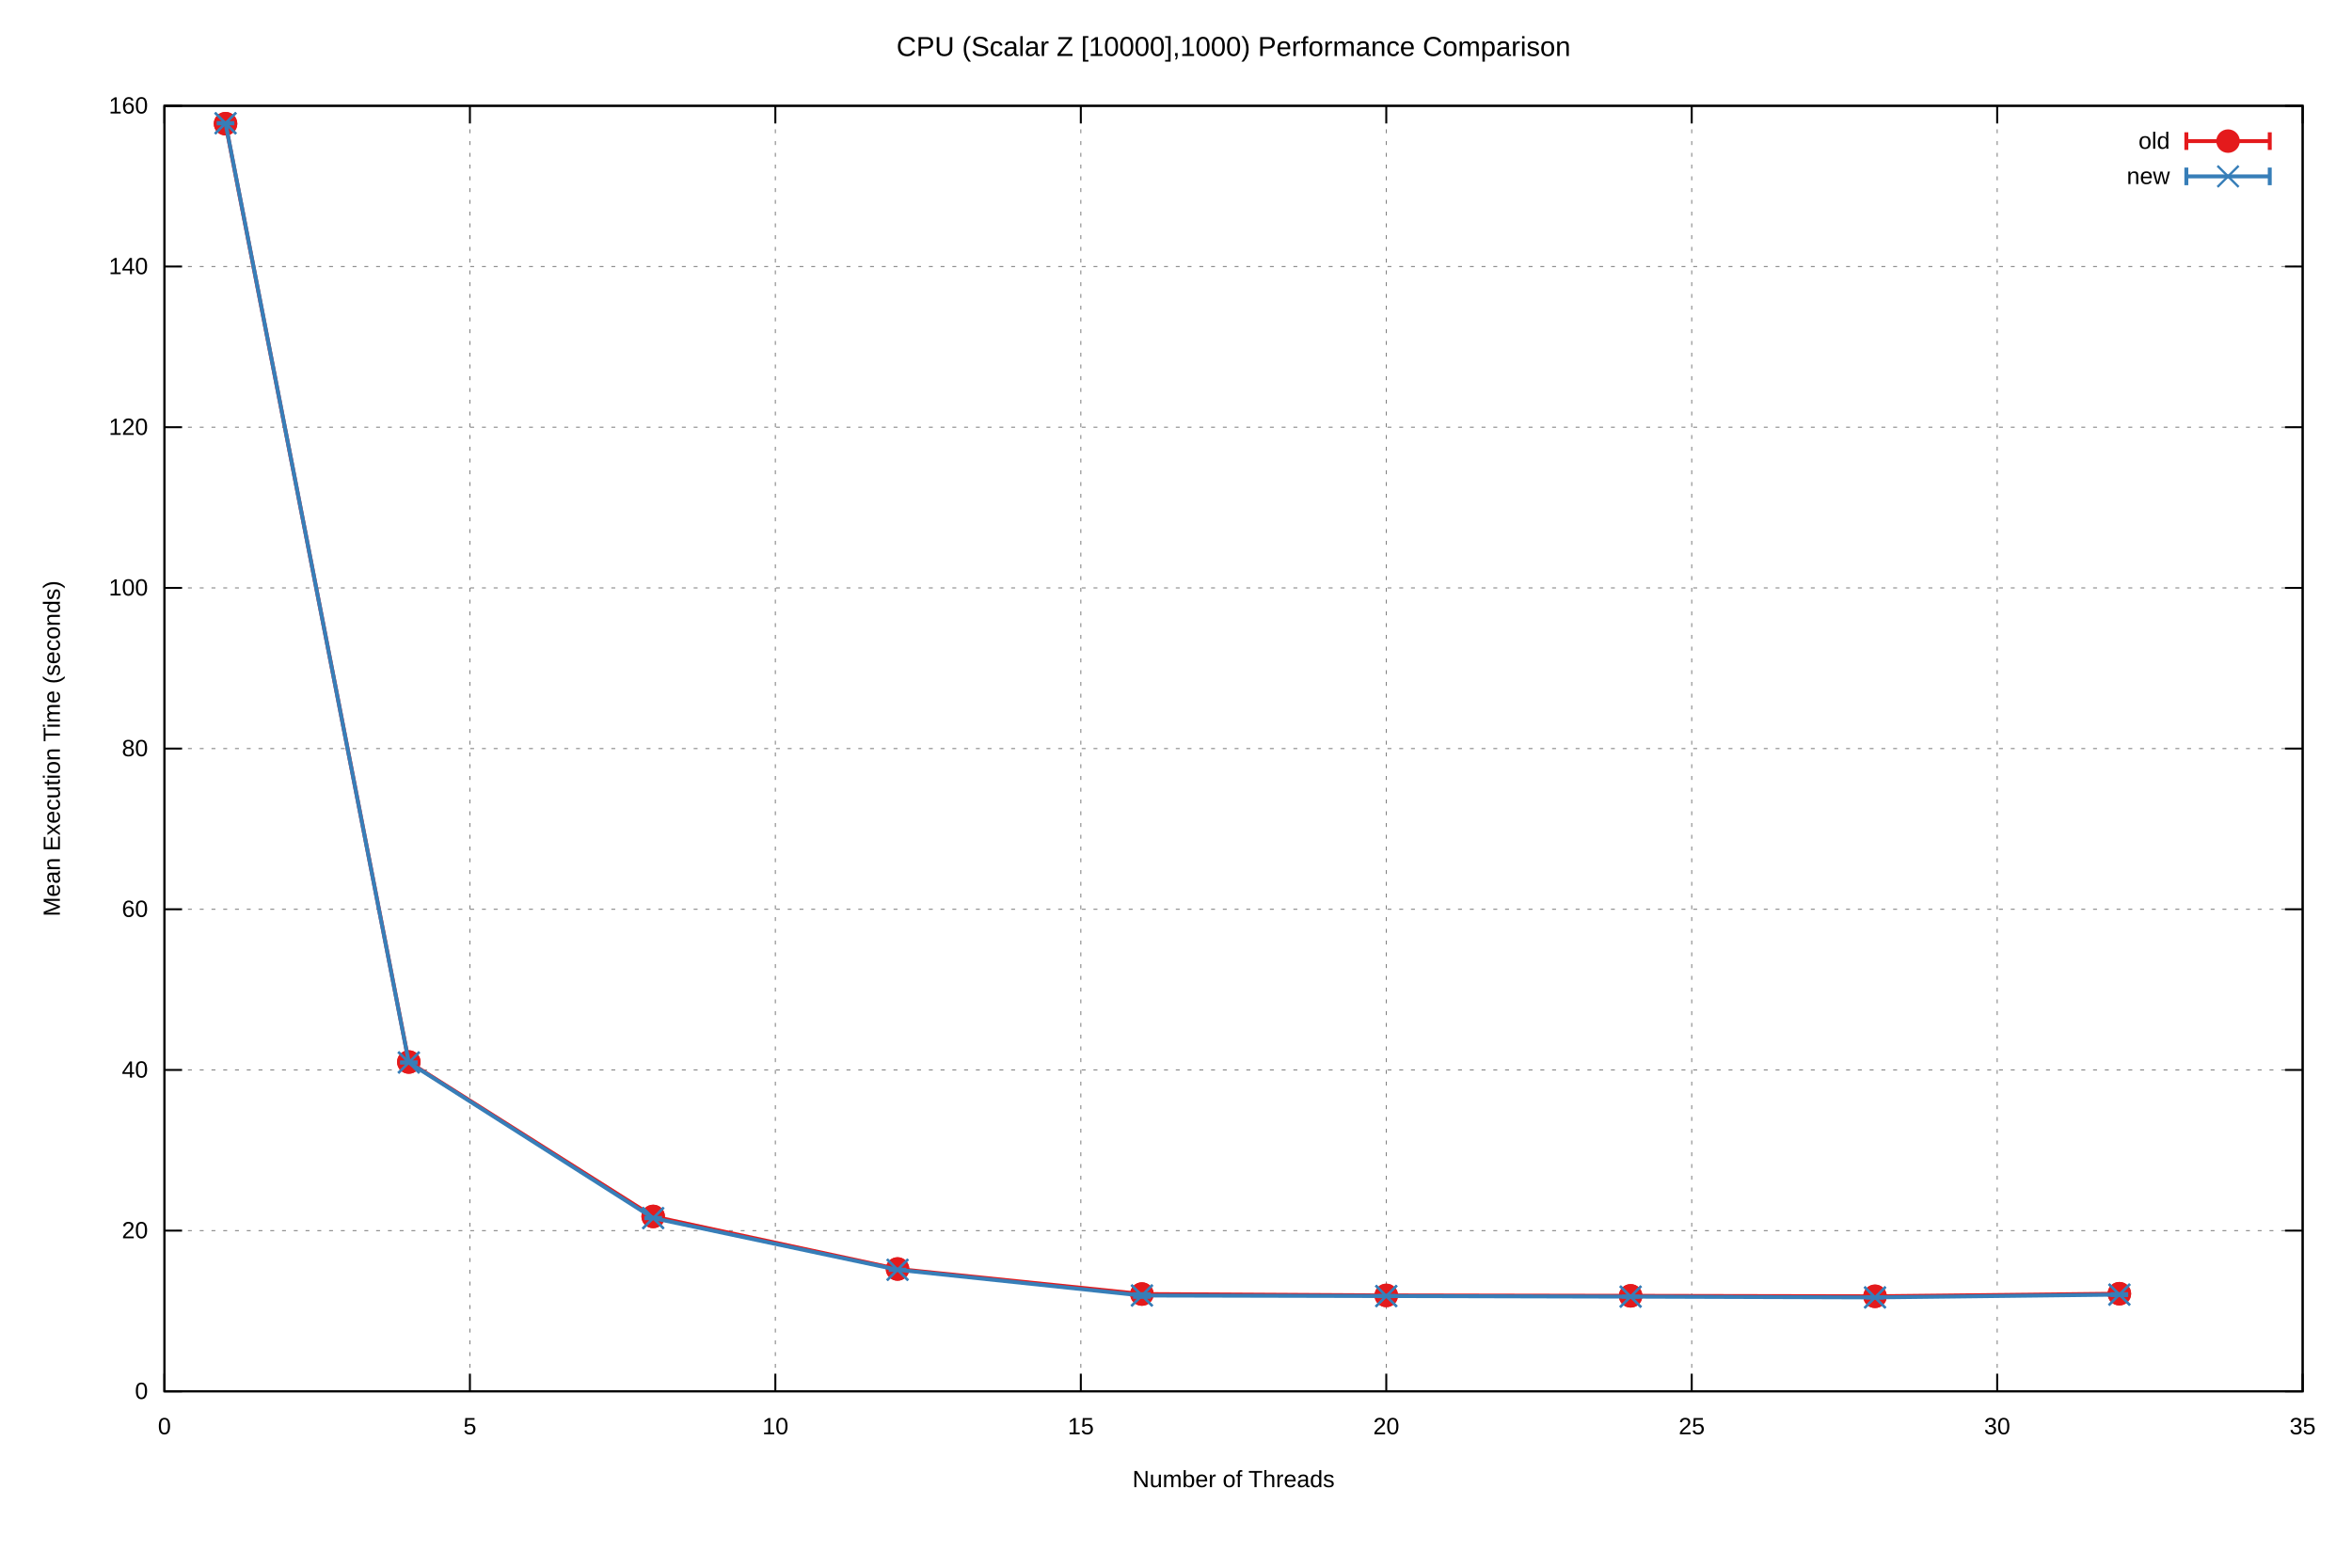
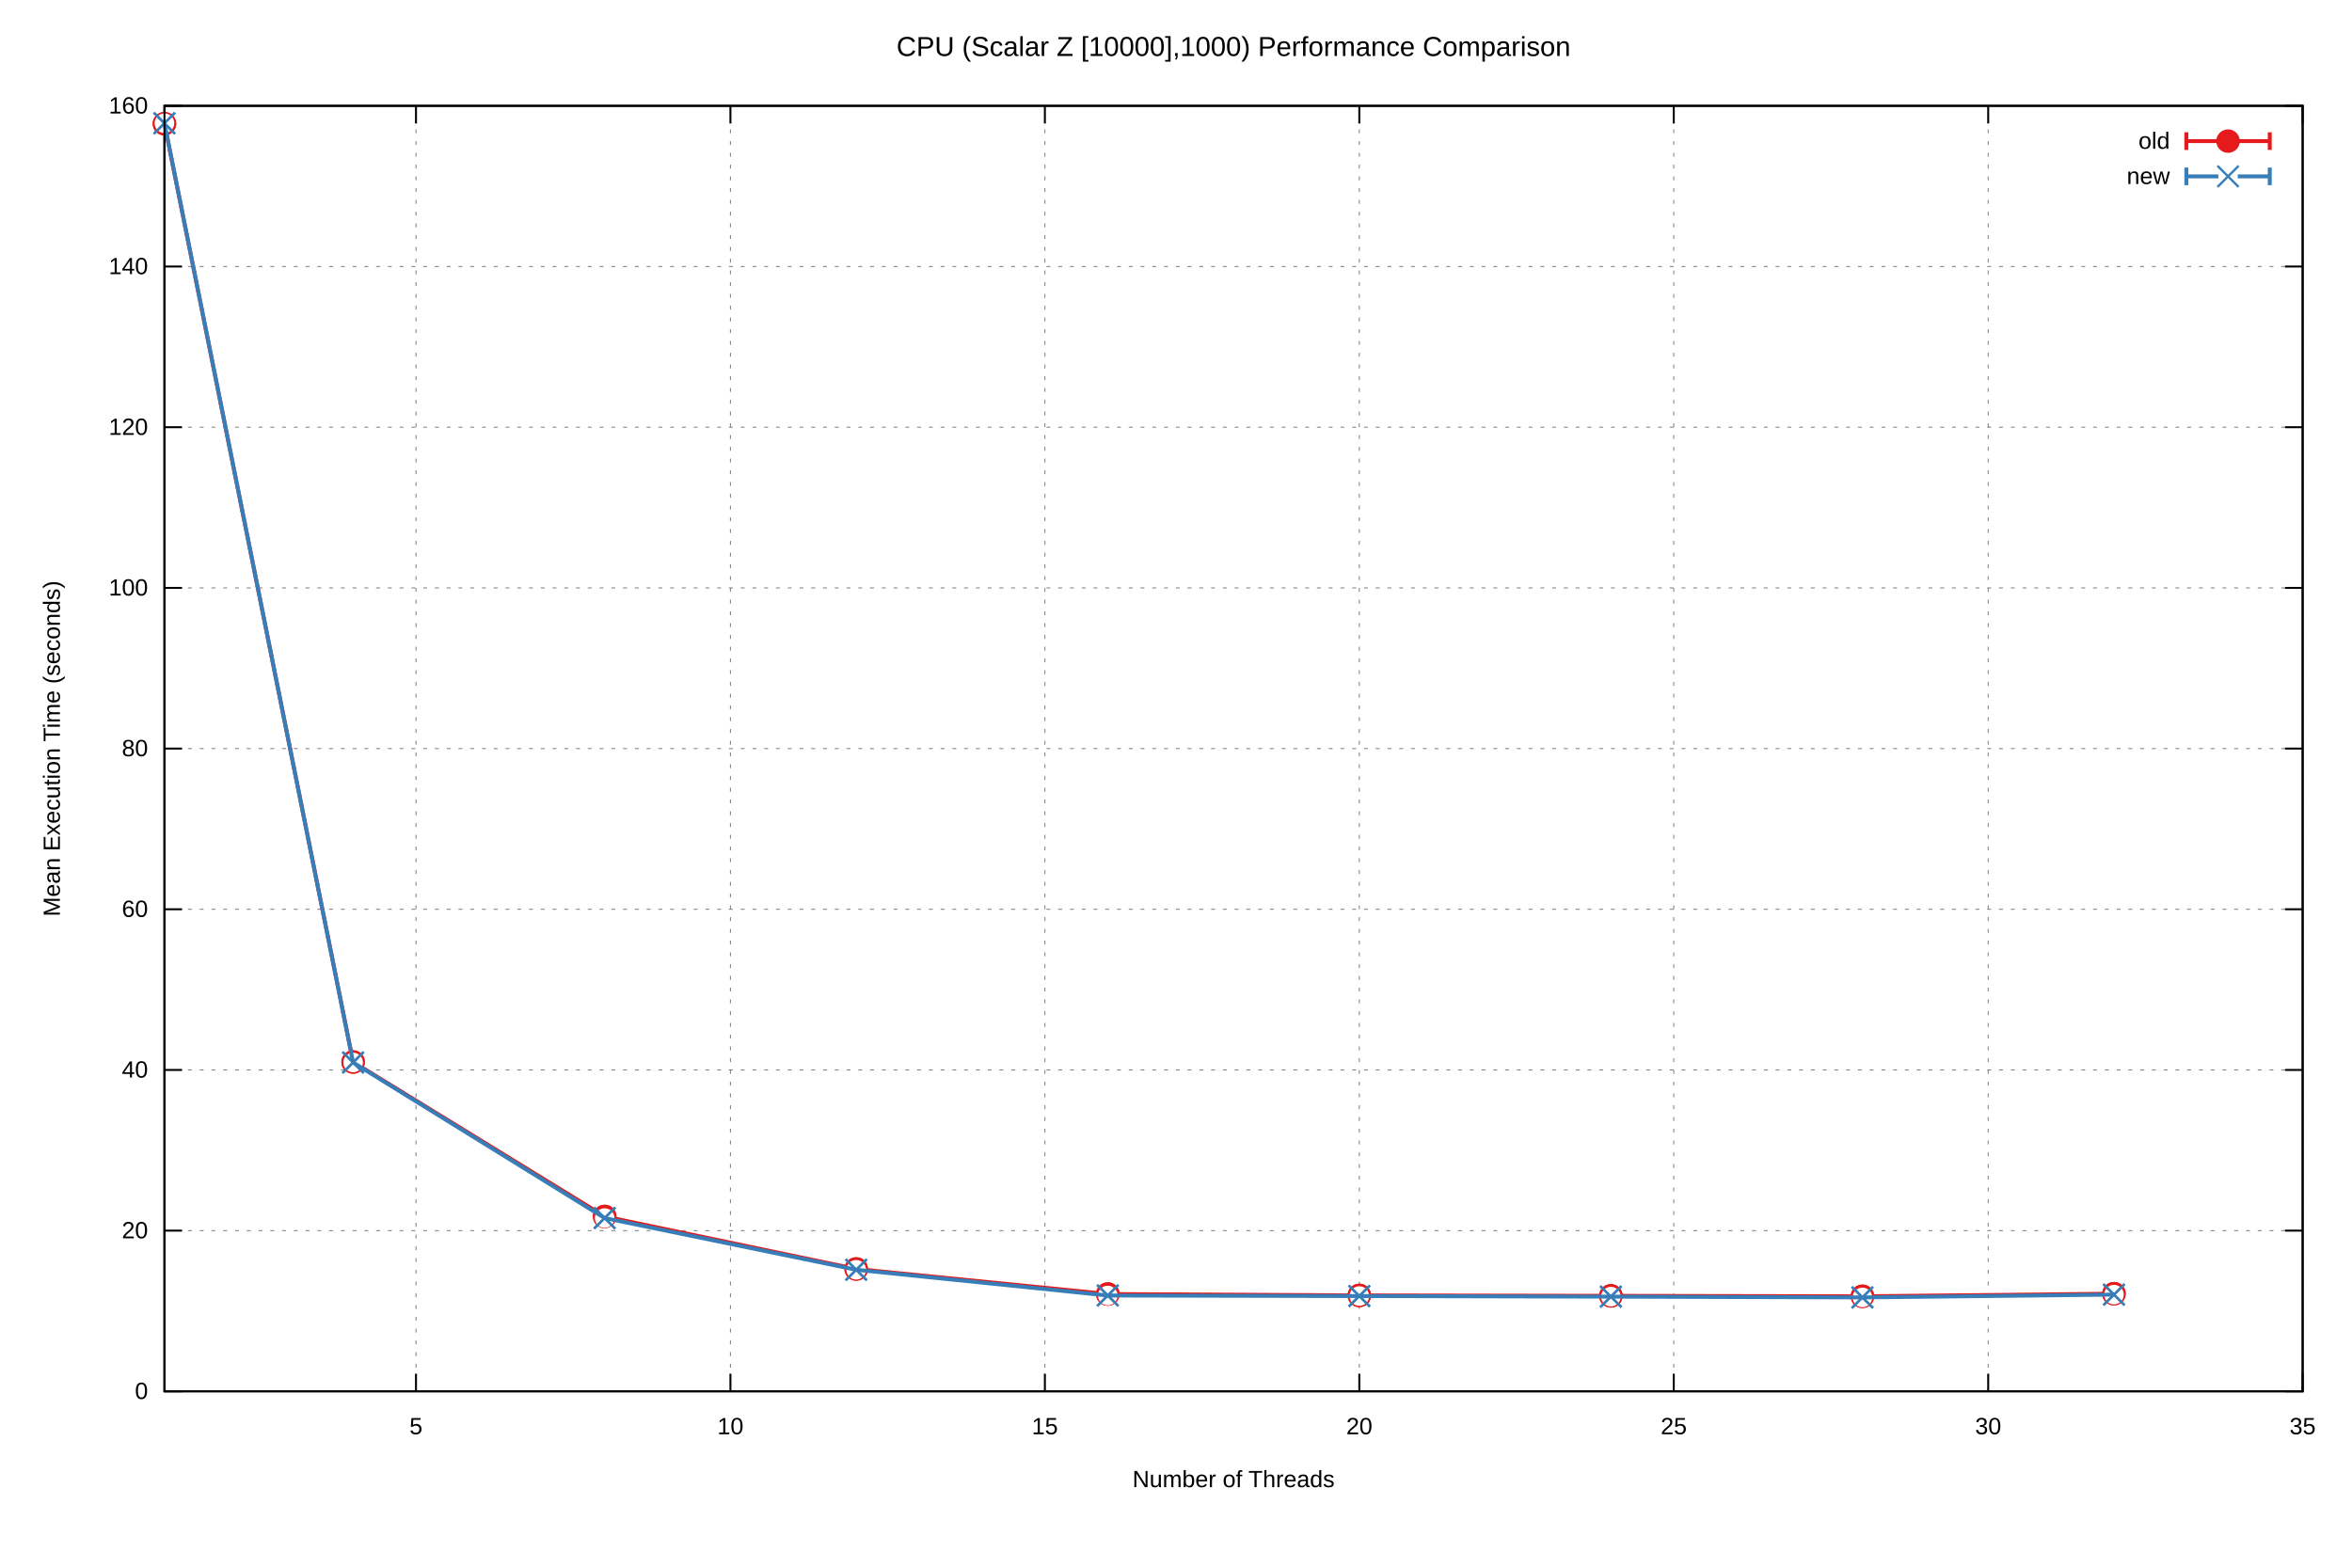
<svg xmlns="http://www.w3.org/2000/svg" xmlns:xlink="http://www.w3.org/1999/xlink" width="1200" height="800" viewBox="0 0 1200 800">
  <g id="gnuplot_canvas">
    <rect x="0" y="0" width="1200" height="800" fill="none" />
    <defs>
      <circle id="gpDot" r="0.5" stroke-width="0.5" stroke="currentColor" />
      <path id="gpPt0" stroke-width="0.222" stroke="currentColor" d="M-1,0 h2 M0,-1 v2" />
      <path id="gpPt1" stroke-width="0.222" stroke="currentColor" d="M-1,-1 L1,1 M1,-1 L-1,1" />
      <path id="gpPt2" stroke-width="0.222" stroke="currentColor" d="M-1,0 L1,0 M0,-1 L0,1 M-1,-1 L1,1 M-1,1 L1,-1" />
      <rect id="gpPt3" stroke-width="0.222" stroke="currentColor" x="-1" y="-1" width="2" height="2" />
      <rect id="gpPt4" stroke-width="0.222" stroke="currentColor" fill="currentColor" x="-1" y="-1" width="2" height="2" />
      <circle id="gpPt5" stroke-width="0.222" stroke="currentColor" cx="0" cy="0" r="1" />
      <use xlink:href="#gpPt5" id="gpPt6" fill="currentColor" stroke="none" />
      <path id="gpPt7" stroke-width="0.222" stroke="currentColor" d="M0,-1.33 L-1.33,0.67 L1.33,0.67 z" />
      <use xlink:href="#gpPt7" id="gpPt8" fill="currentColor" stroke="none" />
      <use xlink:href="#gpPt7" id="gpPt9" stroke="currentColor" transform="rotate(180)" />
      <use xlink:href="#gpPt9" id="gpPt10" fill="currentColor" stroke="none" />
      <use xlink:href="#gpPt3" id="gpPt11" stroke="currentColor" transform="rotate(45)" />
      <use xlink:href="#gpPt11" id="gpPt12" fill="currentColor" stroke="none" />
      <path id="gpPt13" stroke-width="0.222" stroke="currentColor" d="M0,1.330 L1.265,0.411 L0.782,-1.067 L-0.782,-1.076 L-1.265,0.411 z" />
      <use xlink:href="#gpPt13" id="gpPt14" fill="currentColor" stroke="none" />
      <filter id="textbox" filterUnits="objectBoundingBox" x="0" y="0" height="1" width="1">
        <feFlood flood-color="white" flood-opacity="1" result="bgnd" />
        <feComposite in="SourceGraphic" in2="bgnd" operator="atop" />
      </filter>
      <filter id="greybox" filterUnits="objectBoundingBox" x="0" y="0" height="1" width="1">
        <feFlood flood-color="lightgrey" flood-opacity="1" result="grey" />
        <feComposite in="SourceGraphic" in2="grey" operator="atop" />
      </filter>
    </defs>
    <g fill="none" color="white" stroke="currentColor" stroke-width="1.00" stroke-linecap="butt" stroke-linejoin="miter">
</g>
    <g fill="none" color="black" stroke="currentColor" stroke-width="1.00" stroke-linecap="butt" stroke-linejoin="miter">
</g>
    <g fill="none" color="black" stroke="black" stroke-width="0.50" stroke-linecap="butt" stroke-linejoin="miter">
</g>
    <g fill="none" color="gray" stroke="currentColor" stroke-width="0.50" stroke-linecap="butt" stroke-linejoin="miter">
      <path stroke="gray" stroke-dasharray="2,4" class="gridline" d="M83.90,710.00 L1174.82,710.00  " />
    </g>
    <g fill="none" color="gray" stroke="gray" stroke-width="1.00" stroke-linecap="butt" stroke-linejoin="miter">
</g>
    <g fill="none" color="black" stroke="currentColor" stroke-width="1.00" stroke-linecap="butt" stroke-linejoin="miter">
      <path stroke="black" d="M83.90,710.00 L92.90,710.00 M1174.82,710.00 L1165.82,710.00  " />
      <g transform="translate(75.51,713.90)" stroke="none" fill="black" font-family="Arial" font-size="12.00" text-anchor="end">
        <text>
          <tspan font-family="Arial"> 0</tspan>
        </text>
      </g>
    </g>
    <g fill="none" color="black" stroke="currentColor" stroke-width="1.00" stroke-linecap="butt" stroke-linejoin="miter">
</g>
    <g fill="none" color="black" stroke="black" stroke-width="0.50" stroke-linecap="butt" stroke-linejoin="miter">
</g>
    <g fill="none" color="gray" stroke="currentColor" stroke-width="0.50" stroke-linecap="butt" stroke-linejoin="miter">
      <path stroke="gray" stroke-dasharray="2,4" class="gridline" d="M83.90,628.00 L1174.82,628.00  " />
    </g>
    <g fill="none" color="gray" stroke="gray" stroke-width="1.00" stroke-linecap="butt" stroke-linejoin="miter">
</g>
    <g fill="none" color="black" stroke="currentColor" stroke-width="1.00" stroke-linecap="butt" stroke-linejoin="miter">
      <path stroke="black" d="M83.90,628.00 L92.90,628.00 M1174.82,628.00 L1165.82,628.00  " />
      <g transform="translate(75.51,631.90)" stroke="none" fill="black" font-family="Arial" font-size="12.00" text-anchor="end">
        <text>
          <tspan font-family="Arial"> 20</tspan>
        </text>
      </g>
    </g>
    <g fill="none" color="black" stroke="currentColor" stroke-width="1.00" stroke-linecap="butt" stroke-linejoin="miter">
</g>
    <g fill="none" color="black" stroke="black" stroke-width="0.50" stroke-linecap="butt" stroke-linejoin="miter">
</g>
    <g fill="none" color="gray" stroke="currentColor" stroke-width="0.50" stroke-linecap="butt" stroke-linejoin="miter">
      <path stroke="gray" stroke-dasharray="2,4" class="gridline" d="M83.90,546.00 L1174.82,546.00  " />
    </g>
    <g fill="none" color="gray" stroke="gray" stroke-width="1.00" stroke-linecap="butt" stroke-linejoin="miter">
</g>
    <g fill="none" color="black" stroke="currentColor" stroke-width="1.00" stroke-linecap="butt" stroke-linejoin="miter">
      <path stroke="black" d="M83.90,546.00 L92.90,546.00 M1174.82,546.00 L1165.82,546.00  " />
      <g transform="translate(75.51,549.90)" stroke="none" fill="black" font-family="Arial" font-size="12.00" text-anchor="end">
        <text>
          <tspan font-family="Arial"> 40</tspan>
        </text>
      </g>
    </g>
    <g fill="none" color="black" stroke="currentColor" stroke-width="1.00" stroke-linecap="butt" stroke-linejoin="miter">
</g>
    <g fill="none" color="black" stroke="black" stroke-width="0.50" stroke-linecap="butt" stroke-linejoin="miter">
</g>
    <g fill="none" color="gray" stroke="currentColor" stroke-width="0.50" stroke-linecap="butt" stroke-linejoin="miter">
      <path stroke="gray" stroke-dasharray="2,4" class="gridline" d="M83.90,464.00 L1174.82,464.00  " />
    </g>
    <g fill="none" color="gray" stroke="gray" stroke-width="1.00" stroke-linecap="butt" stroke-linejoin="miter">
</g>
    <g fill="none" color="black" stroke="currentColor" stroke-width="1.00" stroke-linecap="butt" stroke-linejoin="miter">
      <path stroke="black" d="M83.90,464.00 L92.90,464.00 M1174.82,464.00 L1165.82,464.00  " />
      <g transform="translate(75.51,467.90)" stroke="none" fill="black" font-family="Arial" font-size="12.00" text-anchor="end">
        <text>
          <tspan font-family="Arial"> 60</tspan>
        </text>
      </g>
    </g>
    <g fill="none" color="black" stroke="currentColor" stroke-width="1.00" stroke-linecap="butt" stroke-linejoin="miter">
</g>
    <g fill="none" color="black" stroke="black" stroke-width="0.50" stroke-linecap="butt" stroke-linejoin="miter">
</g>
    <g fill="none" color="gray" stroke="currentColor" stroke-width="0.50" stroke-linecap="butt" stroke-linejoin="miter">
      <path stroke="gray" stroke-dasharray="2,4" class="gridline" d="M83.90,382.00 L1174.82,382.00  " />
    </g>
    <g fill="none" color="gray" stroke="gray" stroke-width="1.00" stroke-linecap="butt" stroke-linejoin="miter">
</g>
    <g fill="none" color="black" stroke="currentColor" stroke-width="1.00" stroke-linecap="butt" stroke-linejoin="miter">
      <path stroke="black" d="M83.90,382.00 L92.90,382.00 M1174.82,382.00 L1165.82,382.00  " />
      <g transform="translate(75.51,385.90)" stroke="none" fill="black" font-family="Arial" font-size="12.00" text-anchor="end">
        <text>
          <tspan font-family="Arial"> 80</tspan>
        </text>
      </g>
    </g>
    <g fill="none" color="black" stroke="currentColor" stroke-width="1.00" stroke-linecap="butt" stroke-linejoin="miter">
</g>
    <g fill="none" color="black" stroke="black" stroke-width="0.50" stroke-linecap="butt" stroke-linejoin="miter">
</g>
    <g fill="none" color="gray" stroke="currentColor" stroke-width="0.50" stroke-linecap="butt" stroke-linejoin="miter">
      <path stroke="gray" stroke-dasharray="2,4" class="gridline" d="M83.90,300.01 L1174.82,300.01  " />
    </g>
    <g fill="none" color="gray" stroke="gray" stroke-width="1.00" stroke-linecap="butt" stroke-linejoin="miter">
</g>
    <g fill="none" color="black" stroke="currentColor" stroke-width="1.00" stroke-linecap="butt" stroke-linejoin="miter">
      <path stroke="black" d="M83.90,300.01 L92.90,300.01 M1174.82,300.01 L1165.82,300.01  " />
      <g transform="translate(75.51,303.91)" stroke="none" fill="black" font-family="Arial" font-size="12.00" text-anchor="end">
        <text>
          <tspan font-family="Arial"> 100</tspan>
        </text>
      </g>
    </g>
    <g fill="none" color="black" stroke="currentColor" stroke-width="1.00" stroke-linecap="butt" stroke-linejoin="miter">
</g>
    <g fill="none" color="black" stroke="black" stroke-width="0.50" stroke-linecap="butt" stroke-linejoin="miter">
</g>
    <g fill="none" color="gray" stroke="currentColor" stroke-width="0.50" stroke-linecap="butt" stroke-linejoin="miter">
      <path stroke="gray" stroke-dasharray="2,4" class="gridline" d="M83.90,218.01 L1174.82,218.01  " />
    </g>
    <g fill="none" color="gray" stroke="gray" stroke-width="1.00" stroke-linecap="butt" stroke-linejoin="miter">
</g>
    <g fill="none" color="black" stroke="currentColor" stroke-width="1.00" stroke-linecap="butt" stroke-linejoin="miter">
      <path stroke="black" d="M83.90,218.01 L92.90,218.01 M1174.82,218.01 L1165.82,218.01  " />
      <g transform="translate(75.51,221.91)" stroke="none" fill="black" font-family="Arial" font-size="12.00" text-anchor="end">
        <text>
          <tspan font-family="Arial"> 120</tspan>
        </text>
      </g>
    </g>
    <g fill="none" color="black" stroke="currentColor" stroke-width="1.00" stroke-linecap="butt" stroke-linejoin="miter">
</g>
    <g fill="none" color="black" stroke="black" stroke-width="0.50" stroke-linecap="butt" stroke-linejoin="miter">
</g>
    <g fill="none" color="gray" stroke="currentColor" stroke-width="0.50" stroke-linecap="butt" stroke-linejoin="miter">
      <path stroke="gray" stroke-dasharray="2,4" class="gridline" d="M83.90,136.01 L1174.82,136.01  " />
    </g>
    <g fill="none" color="gray" stroke="gray" stroke-width="1.00" stroke-linecap="butt" stroke-linejoin="miter">
</g>
    <g fill="none" color="black" stroke="currentColor" stroke-width="1.00" stroke-linecap="butt" stroke-linejoin="miter">
      <path stroke="black" d="M83.90,136.01 L92.90,136.01 M1174.82,136.01 L1165.82,136.01  " />
      <g transform="translate(75.51,139.91)" stroke="none" fill="black" font-family="Arial" font-size="12.00" text-anchor="end">
        <text>
          <tspan font-family="Arial"> 140</tspan>
        </text>
      </g>
    </g>
    <g fill="none" color="black" stroke="currentColor" stroke-width="1.00" stroke-linecap="butt" stroke-linejoin="miter">
</g>
    <g fill="none" color="black" stroke="black" stroke-width="0.50" stroke-linecap="butt" stroke-linejoin="miter">
</g>
    <g fill="none" color="gray" stroke="currentColor" stroke-width="0.50" stroke-linecap="butt" stroke-linejoin="miter">
      <path stroke="gray" stroke-dasharray="2,4" class="gridline" d="M83.90,54.01 L1174.82,54.01  " />
    </g>
    <g fill="none" color="gray" stroke="gray" stroke-width="1.00" stroke-linecap="butt" stroke-linejoin="miter">
</g>
    <g fill="none" color="black" stroke="currentColor" stroke-width="1.00" stroke-linecap="butt" stroke-linejoin="miter">
      <path stroke="black" d="M83.90,54.01 L92.90,54.01 M1174.82,54.01 L1165.82,54.01  " />
      <g transform="translate(75.51,57.91)" stroke="none" fill="black" font-family="Arial" font-size="12.00" text-anchor="end">
        <text>
          <tspan font-family="Arial"> 160</tspan>
        </text>
      </g>
    </g>
    <g fill="none" color="black" stroke="currentColor" stroke-width="1.00" stroke-linecap="butt" stroke-linejoin="miter">
</g>
    <g fill="none" color="black" stroke="black" stroke-width="0.50" stroke-linecap="butt" stroke-linejoin="miter">
</g>
    <g fill="none" color="gray" stroke="currentColor" stroke-width="0.50" stroke-linecap="butt" stroke-linejoin="miter">
-       <path stroke="gray" stroke-dasharray="2,4" class="gridline" d="M83.90,710.00 L83.90,54.01  " />
-     </g>
-     <g fill="none" color="gray" stroke="gray" stroke-width="1.00" stroke-linecap="butt" stroke-linejoin="miter">
- </g>
-     <g fill="none" color="black" stroke="currentColor" stroke-width="1.00" stroke-linecap="butt" stroke-linejoin="miter">
-       <path stroke="black" d="M83.90,710.00 L83.90,701.00 M83.90,54.01 L83.90,63.01  " />
-       <g transform="translate(83.90,731.90)" stroke="none" fill="black" font-family="Arial" font-size="12.00" text-anchor="middle">
-         <text>
-           <tspan font-family="Arial"> 0</tspan>
-         </text>
-       </g>
-     </g>
-     <g fill="none" color="black" stroke="currentColor" stroke-width="1.00" stroke-linecap="butt" stroke-linejoin="miter">
- </g>
-     <g fill="none" color="black" stroke="black" stroke-width="0.50" stroke-linecap="butt" stroke-linejoin="miter">
- </g>
-     <g fill="none" color="gray" stroke="currentColor" stroke-width="0.50" stroke-linecap="butt" stroke-linejoin="miter">
-       <path stroke="gray" stroke-dasharray="2,4" class="gridline" d="M239.75,710.00 L239.75,54.01  " />
-     </g>
-     <g fill="none" color="gray" stroke="gray" stroke-width="1.00" stroke-linecap="butt" stroke-linejoin="miter">
- </g>
-     <g fill="none" color="black" stroke="currentColor" stroke-width="1.00" stroke-linecap="butt" stroke-linejoin="miter">
-       <path stroke="black" d="M239.75,710.00 L239.75,701.00 M239.75,54.01 L239.75,63.01  " />
-       <g transform="translate(239.75,731.90)" stroke="none" fill="black" font-family="Arial" font-size="12.00" text-anchor="middle">
+       <path stroke="gray" stroke-dasharray="2,4" class="gridline" d="M212.24,710.00 L212.24,54.01  " />
+     </g>
+     <g fill="none" color="gray" stroke="gray" stroke-width="1.00" stroke-linecap="butt" stroke-linejoin="miter">
+ </g>
+     <g fill="none" color="black" stroke="currentColor" stroke-width="1.00" stroke-linecap="butt" stroke-linejoin="miter">
+       <path stroke="black" d="M212.24,710.00 L212.24,701.00 M212.24,54.01 L212.24,63.01  " />
+       <g transform="translate(212.24,731.90)" stroke="none" fill="black" font-family="Arial" font-size="12.00" text-anchor="middle">
        <text>
          <tspan font-family="Arial"> 5</tspan>
        </text>
      </g>
    </g>
    <g fill="none" color="black" stroke="currentColor" stroke-width="1.00" stroke-linecap="butt" stroke-linejoin="miter">
</g>
    <g fill="none" color="black" stroke="black" stroke-width="0.50" stroke-linecap="butt" stroke-linejoin="miter">
</g>
    <g fill="none" color="gray" stroke="currentColor" stroke-width="0.50" stroke-linecap="butt" stroke-linejoin="miter">
-       <path stroke="gray" stroke-dasharray="2,4" class="gridline" d="M395.59,710.00 L395.59,54.01  " />
-     </g>
-     <g fill="none" color="gray" stroke="gray" stroke-width="1.00" stroke-linecap="butt" stroke-linejoin="miter">
- </g>
-     <g fill="none" color="black" stroke="currentColor" stroke-width="1.00" stroke-linecap="butt" stroke-linejoin="miter">
-       <path stroke="black" d="M395.59,710.00 L395.59,701.00 M395.59,54.01 L395.59,63.01  " />
-       <g transform="translate(395.59,731.90)" stroke="none" fill="black" font-family="Arial" font-size="12.00" text-anchor="middle">
+       <path stroke="gray" stroke-dasharray="2,4" class="gridline" d="M372.67,710.00 L372.67,54.01  " />
+     </g>
+     <g fill="none" color="gray" stroke="gray" stroke-width="1.00" stroke-linecap="butt" stroke-linejoin="miter">
+ </g>
+     <g fill="none" color="black" stroke="currentColor" stroke-width="1.00" stroke-linecap="butt" stroke-linejoin="miter">
+       <path stroke="black" d="M372.67,710.00 L372.67,701.00 M372.67,54.01 L372.67,63.01  " />
+       <g transform="translate(372.67,731.90)" stroke="none" fill="black" font-family="Arial" font-size="12.00" text-anchor="middle">
        <text>
          <tspan font-family="Arial"> 10</tspan>
        </text>
      </g>
    </g>
    <g fill="none" color="black" stroke="currentColor" stroke-width="1.00" stroke-linecap="butt" stroke-linejoin="miter">
</g>
    <g fill="none" color="black" stroke="black" stroke-width="0.50" stroke-linecap="butt" stroke-linejoin="miter">
</g>
    <g fill="none" color="gray" stroke="currentColor" stroke-width="0.50" stroke-linecap="butt" stroke-linejoin="miter">
-       <path stroke="gray" stroke-dasharray="2,4" class="gridline" d="M551.44,710.00 L551.44,54.01  " />
-     </g>
-     <g fill="none" color="gray" stroke="gray" stroke-width="1.00" stroke-linecap="butt" stroke-linejoin="miter">
- </g>
-     <g fill="none" color="black" stroke="currentColor" stroke-width="1.00" stroke-linecap="butt" stroke-linejoin="miter">
-       <path stroke="black" d="M551.44,710.00 L551.44,701.00 M551.44,54.01 L551.44,63.01  " />
-       <g transform="translate(551.44,731.90)" stroke="none" fill="black" font-family="Arial" font-size="12.00" text-anchor="middle">
+       <path stroke="gray" stroke-dasharray="2,4" class="gridline" d="M533.10,710.00 L533.10,54.01  " />
+     </g>
+     <g fill="none" color="gray" stroke="gray" stroke-width="1.00" stroke-linecap="butt" stroke-linejoin="miter">
+ </g>
+     <g fill="none" color="black" stroke="currentColor" stroke-width="1.00" stroke-linecap="butt" stroke-linejoin="miter">
+       <path stroke="black" d="M533.10,710.00 L533.10,701.00 M533.10,54.01 L533.10,63.01  " />
+       <g transform="translate(533.10,731.90)" stroke="none" fill="black" font-family="Arial" font-size="12.00" text-anchor="middle">
        <text>
          <tspan font-family="Arial"> 15</tspan>
        </text>
      </g>
    </g>
    <g fill="none" color="black" stroke="currentColor" stroke-width="1.00" stroke-linecap="butt" stroke-linejoin="miter">
</g>
    <g fill="none" color="black" stroke="black" stroke-width="0.50" stroke-linecap="butt" stroke-linejoin="miter">
</g>
    <g fill="none" color="gray" stroke="currentColor" stroke-width="0.50" stroke-linecap="butt" stroke-linejoin="miter">
-       <path stroke="gray" stroke-dasharray="2,4" class="gridline" d="M707.28,710.00 L707.28,54.01  " />
-     </g>
-     <g fill="none" color="gray" stroke="gray" stroke-width="1.00" stroke-linecap="butt" stroke-linejoin="miter">
- </g>
-     <g fill="none" color="black" stroke="currentColor" stroke-width="1.00" stroke-linecap="butt" stroke-linejoin="miter">
-       <path stroke="black" d="M707.28,710.00 L707.28,701.00 M707.28,54.01 L707.28,63.01  " />
-       <g transform="translate(707.28,731.90)" stroke="none" fill="black" font-family="Arial" font-size="12.00" text-anchor="middle">
+       <path stroke="gray" stroke-dasharray="2,4" class="gridline" d="M693.53,710.00 L693.53,54.01  " />
+     </g>
+     <g fill="none" color="gray" stroke="gray" stroke-width="1.00" stroke-linecap="butt" stroke-linejoin="miter">
+ </g>
+     <g fill="none" color="black" stroke="currentColor" stroke-width="1.00" stroke-linecap="butt" stroke-linejoin="miter">
+       <path stroke="black" d="M693.53,710.00 L693.53,701.00 M693.53,54.01 L693.53,63.01  " />
+       <g transform="translate(693.53,731.90)" stroke="none" fill="black" font-family="Arial" font-size="12.00" text-anchor="middle">
        <text>
          <tspan font-family="Arial"> 20</tspan>
        </text>
      </g>
    </g>
    <g fill="none" color="black" stroke="currentColor" stroke-width="1.00" stroke-linecap="butt" stroke-linejoin="miter">
</g>
    <g fill="none" color="black" stroke="black" stroke-width="0.50" stroke-linecap="butt" stroke-linejoin="miter">
</g>
    <g fill="none" color="gray" stroke="currentColor" stroke-width="0.50" stroke-linecap="butt" stroke-linejoin="miter">
-       <path stroke="gray" stroke-dasharray="2,4" class="gridline" d="M863.13,710.00 L863.13,54.01  " />
-     </g>
-     <g fill="none" color="gray" stroke="gray" stroke-width="1.00" stroke-linecap="butt" stroke-linejoin="miter">
- </g>
-     <g fill="none" color="black" stroke="currentColor" stroke-width="1.00" stroke-linecap="butt" stroke-linejoin="miter">
-       <path stroke="black" d="M863.13,710.00 L863.13,701.00 M863.13,54.01 L863.13,63.01  " />
-       <g transform="translate(863.13,731.90)" stroke="none" fill="black" font-family="Arial" font-size="12.00" text-anchor="middle">
+       <path stroke="gray" stroke-dasharray="2,4" class="gridline" d="M853.96,710.00 L853.96,54.01  " />
+     </g>
+     <g fill="none" color="gray" stroke="gray" stroke-width="1.00" stroke-linecap="butt" stroke-linejoin="miter">
+ </g>
+     <g fill="none" color="black" stroke="currentColor" stroke-width="1.00" stroke-linecap="butt" stroke-linejoin="miter">
+       <path stroke="black" d="M853.96,710.00 L853.96,701.00 M853.96,54.01 L853.96,63.01  " />
+       <g transform="translate(853.96,731.90)" stroke="none" fill="black" font-family="Arial" font-size="12.00" text-anchor="middle">
        <text>
          <tspan font-family="Arial"> 25</tspan>
        </text>
      </g>
    </g>
    <g fill="none" color="black" stroke="currentColor" stroke-width="1.00" stroke-linecap="butt" stroke-linejoin="miter">
</g>
    <g fill="none" color="black" stroke="black" stroke-width="0.50" stroke-linecap="butt" stroke-linejoin="miter">
</g>
    <g fill="none" color="gray" stroke="currentColor" stroke-width="0.50" stroke-linecap="butt" stroke-linejoin="miter">
-       <path stroke="gray" stroke-dasharray="2,4" class="gridline" d="M1018.97,710.00 L1018.97,54.01  " />
-     </g>
-     <g fill="none" color="gray" stroke="gray" stroke-width="1.00" stroke-linecap="butt" stroke-linejoin="miter">
- </g>
-     <g fill="none" color="black" stroke="currentColor" stroke-width="1.00" stroke-linecap="butt" stroke-linejoin="miter">
-       <path stroke="black" d="M1018.97,710.00 L1018.97,701.00 M1018.97,54.01 L1018.97,63.01  " />
-       <g transform="translate(1018.97,731.90)" stroke="none" fill="black" font-family="Arial" font-size="12.00" text-anchor="middle">
+       <path stroke="gray" stroke-dasharray="2,4" class="gridline" d="M1014.39,710.00 L1014.39,54.01  " />
+     </g>
+     <g fill="none" color="gray" stroke="gray" stroke-width="1.00" stroke-linecap="butt" stroke-linejoin="miter">
+ </g>
+     <g fill="none" color="black" stroke="currentColor" stroke-width="1.00" stroke-linecap="butt" stroke-linejoin="miter">
+       <path stroke="black" d="M1014.39,710.00 L1014.39,701.00 M1014.39,54.01 L1014.39,63.01  " />
+       <g transform="translate(1014.39,731.90)" stroke="none" fill="black" font-family="Arial" font-size="12.00" text-anchor="middle">
        <text>
          <tspan font-family="Arial"> 30</tspan>
        </text>
      </g>
    </g>
    <g fill="none" color="black" stroke="currentColor" stroke-width="1.00" stroke-linecap="butt" stroke-linejoin="miter">
</g>
    <g fill="none" color="black" stroke="black" stroke-width="0.50" stroke-linecap="butt" stroke-linejoin="miter">
</g>
    <g fill="none" color="gray" stroke="currentColor" stroke-width="0.50" stroke-linecap="butt" stroke-linejoin="miter">
      <path stroke="gray" stroke-dasharray="2,4" class="gridline" d="M1174.82,710.00 L1174.82,54.01  " />
    </g>
    <g fill="none" color="gray" stroke="gray" stroke-width="1.00" stroke-linecap="butt" stroke-linejoin="miter">
</g>
    <g fill="none" color="black" stroke="currentColor" stroke-width="1.00" stroke-linecap="butt" stroke-linejoin="miter">
      <path stroke="black" d="M1174.82,710.00 L1174.82,701.00 M1174.82,54.01 L1174.82,63.01  " />
      <g transform="translate(1174.82,731.90)" stroke="none" fill="black" font-family="Arial" font-size="12.00" text-anchor="middle">
        <text>
          <tspan font-family="Arial"> 35</tspan>
        </text>
      </g>
    </g>
    <g fill="none" color="black" stroke="currentColor" stroke-width="1.00" stroke-linecap="butt" stroke-linejoin="miter">
</g>
    <g fill="none" color="black" stroke="currentColor" stroke-width="1.00" stroke-linecap="butt" stroke-linejoin="miter">
      <path stroke="black" d="M83.90,54.01 L83.90,710.00 L1174.82,710.00 L1174.82,54.01 L83.90,54.01 Z  " />
    </g>
    <g fill="none" color="black" stroke="currentColor" stroke-width="1.00" stroke-linecap="butt" stroke-linejoin="miter">
-       <g transform="translate(30.55,382.01) rotate(270)" stroke="none" fill="black" font-family="Arial" font-size="12.00" text-anchor="middle">
-         <text>
-           <tspan font-family="Arial">Mean Execution Time (seconds)</tspan>
-         </text>
-       </g>
-     </g>
-     <g fill="none" color="black" stroke="currentColor" stroke-width="1.00" stroke-linecap="butt" stroke-linejoin="miter">
-       <g transform="translate(629.36,758.90)" stroke="none" fill="black" font-family="Arial" font-size="12.00" text-anchor="middle">
-         <text>
-           <tspan font-family="Arial">Number of Threads</tspan>
-         </text>
-       </g>
-     </g>
-     <g fill="none" color="black" stroke="currentColor" stroke-width="1.00" stroke-linecap="butt" stroke-linejoin="miter">
</g>
    <g id="gnuplot_plot_1">
-       <g fill="none" color="white" stroke="currentColor" stroke-width="2.00" stroke-linecap="butt" stroke-linejoin="miter">
+       <g fill="none" color="white" stroke="black" stroke-width="2.00" stroke-linecap="butt" stroke-linejoin="miter">
</g>
      <g fill="none" color="black" stroke="currentColor" stroke-width="2.00" stroke-linecap="butt" stroke-linejoin="miter">
        <g transform="translate(1107.09,75.91)" stroke="none" fill="black" font-family="Arial" font-size="12.00" text-anchor="end">
          <text>
            <tspan font-family="Arial">old</tspan>
          </text>
        </g>
      </g>
      <g fill="none" color="black" stroke="currentColor" stroke-width="2.00" stroke-linecap="butt" stroke-linejoin="miter">
-         <path stroke="rgb(228,  26,  28)" d="M1115.48,72.01 L1158.04,72.01 M1115.48,67.51 L1115.48,76.51 M1158.04,67.51 L1158.04,76.51 M115.07,63.24 L115.07,63.00   M110.57,63.24 L119.57,63.24 M110.57,63.00 L119.57,63.00 M208.58,542.08 L208.58,541.83 M204.08,542.08 L213.08,542.08   M204.08,541.83 L213.08,541.83 M333.25,620.78 L333.25,620.73 M328.75,620.78 L337.75,620.78 M328.75,620.73 L337.75,620.73   M457.93,647.61 L457.93,647.52 M453.43,647.61 L462.43,647.61 M453.43,647.52 L462.43,647.52 M582.61,660.51 L582.61,660.21   M578.11,660.51 L587.11,660.51 M578.11,660.21 L587.11,660.21 M707.28,661.07 L707.28,661.05 M702.78,661.07 L711.78,661.07   M702.78,661.05 L711.78,661.05 M831.96,661.34 L831.96,661.23 M827.46,661.34 L836.46,661.34 M827.46,661.23 L836.46,661.23   M956.64,661.55 L956.64,661.46 M952.14,661.55 L961.14,661.55 M952.14,661.46 L961.14,661.46 M1081.31,660.26 L1081.31,660.10   M1076.81,660.26 L1085.81,660.26 M1076.81,660.10 L1085.81,660.10  " />
-       </g>
-       <g fill="none" color="black" stroke="currentColor" stroke-width="2.00" stroke-linecap="butt" stroke-linejoin="miter">
-         <use xlink:href="#gpPt6" transform="translate(115.07,63.12) scale(5.40)" color="rgb(228,  26,  28)" />
-         <use xlink:href="#gpPt6" transform="translate(208.58,541.95) scale(5.40)" color="rgb(228,  26,  28)" />
-         <use xlink:href="#gpPt6" transform="translate(333.25,620.76) scale(5.40)" color="rgb(228,  26,  28)" />
-         <use xlink:href="#gpPt6" transform="translate(457.93,647.57) scale(5.40)" color="rgb(228,  26,  28)" />
-         <use xlink:href="#gpPt6" transform="translate(582.61,660.36) scale(5.40)" color="rgb(228,  26,  28)" />
-         <use xlink:href="#gpPt6" transform="translate(707.28,661.06) scale(5.40)" color="rgb(228,  26,  28)" />
-         <use xlink:href="#gpPt6" transform="translate(831.96,661.28) scale(5.40)" color="rgb(228,  26,  28)" />
-         <use xlink:href="#gpPt6" transform="translate(956.64,661.51) scale(5.40)" color="rgb(228,  26,  28)" />
-         <use xlink:href="#gpPt6" transform="translate(1081.31,660.18) scale(5.40)" color="rgb(228,  26,  28)" />
+         <path stroke="rgb(228,  26,  28)" d="M1115.48,72.01 L1158.04,72.01 M1115.48,67.51 L1115.48,76.51 M1158.04,67.51 L1158.04,76.51 M83.90,63.24 L83.90,63.00   M83.90,63.24 L88.40,63.24 M83.90,63.00 L88.40,63.00 M180.16,542.08 L180.16,541.83 M175.66,542.08 L184.66,542.08   M175.66,541.83 L184.66,541.83 M308.50,620.78 L308.50,620.73 M304.00,620.78 L313.00,620.78 M304.00,620.73 L313.00,620.73   M436.84,647.61 L436.84,647.52 M432.34,647.61 L441.34,647.61 M432.34,647.52 L441.34,647.52 M565.19,660.51 L565.19,660.21   M560.69,660.51 L569.69,660.51 M560.69,660.21 L569.69,660.21 M693.53,661.07 L693.53,661.05 M689.03,661.07 L698.03,661.07   M689.03,661.05 L698.03,661.05 M821.88,661.34 L821.88,661.23 M817.38,661.34 L826.38,661.34 M817.38,661.23 L826.38,661.23   M950.22,661.55 L950.22,661.46 M945.72,661.55 L954.72,661.55 M945.72,661.46 L954.72,661.46 M1078.56,660.26 L1078.56,660.10   M1074.06,660.26 L1083.06,660.26 M1074.06,660.10 L1083.06,660.10  " />
+       </g>
+       <g fill="none" color="black" stroke="currentColor" stroke-width="2.00" stroke-linecap="butt" stroke-linejoin="miter">
+         <use xlink:href="#gpPt6" transform="translate(83.90,63.12) scale(4.50)" color="white" />
+       </g>
+       <g fill="none" color="black" stroke="currentColor" stroke-width="2.00" stroke-linecap="butt" stroke-linejoin="miter">
+         <use xlink:href="#gpPt6" transform="translate(83.90,63.12) scale(5.40)" color="rgb(228,  26,  28)" />
+         <use xlink:href="#gpPt6" transform="translate(180.16,541.95) scale(4.50)" color="white" />
+       </g>
+       <g fill="none" color="black" stroke="currentColor" stroke-width="2.00" stroke-linecap="butt" stroke-linejoin="miter">
+         <use xlink:href="#gpPt6" transform="translate(180.16,541.95) scale(5.40)" color="rgb(228,  26,  28)" />
+         <use xlink:href="#gpPt6" transform="translate(308.50,620.76) scale(4.50)" color="white" />
+       </g>
+       <g fill="none" color="black" stroke="currentColor" stroke-width="2.00" stroke-linecap="butt" stroke-linejoin="miter">
+         <use xlink:href="#gpPt6" transform="translate(308.50,620.76) scale(5.40)" color="rgb(228,  26,  28)" />
+         <use xlink:href="#gpPt6" transform="translate(436.84,647.57) scale(4.50)" color="white" />
+       </g>
+       <g fill="none" color="black" stroke="currentColor" stroke-width="2.00" stroke-linecap="butt" stroke-linejoin="miter">
+         <use xlink:href="#gpPt6" transform="translate(436.84,647.57) scale(5.40)" color="rgb(228,  26,  28)" />
+         <use xlink:href="#gpPt6" transform="translate(565.19,660.36) scale(4.50)" color="white" />
+       </g>
+       <g fill="none" color="black" stroke="currentColor" stroke-width="2.00" stroke-linecap="butt" stroke-linejoin="miter">
+         <use xlink:href="#gpPt6" transform="translate(565.19,660.36) scale(5.40)" color="rgb(228,  26,  28)" />
+         <use xlink:href="#gpPt6" transform="translate(693.53,661.06) scale(4.50)" color="white" />
+       </g>
+       <g fill="none" color="black" stroke="currentColor" stroke-width="2.00" stroke-linecap="butt" stroke-linejoin="miter">
+         <use xlink:href="#gpPt6" transform="translate(693.53,661.06) scale(5.40)" color="rgb(228,  26,  28)" />
+         <use xlink:href="#gpPt6" transform="translate(821.88,661.28) scale(4.50)" color="white" />
+       </g>
+       <g fill="none" color="black" stroke="currentColor" stroke-width="2.00" stroke-linecap="butt" stroke-linejoin="miter">
+         <use xlink:href="#gpPt6" transform="translate(821.88,661.28) scale(5.40)" color="rgb(228,  26,  28)" />
+         <use xlink:href="#gpPt6" transform="translate(950.22,661.51) scale(4.50)" color="white" />
+       </g>
+       <g fill="none" color="black" stroke="currentColor" stroke-width="2.00" stroke-linecap="butt" stroke-linejoin="miter">
+         <use xlink:href="#gpPt6" transform="translate(950.22,661.51) scale(5.40)" color="rgb(228,  26,  28)" />
+         <use xlink:href="#gpPt6" transform="translate(1078.56,660.18) scale(4.50)" color="white" />
+       </g>
+       <g fill="none" color="black" stroke="currentColor" stroke-width="2.00" stroke-linecap="butt" stroke-linejoin="miter">
+         <use xlink:href="#gpPt6" transform="translate(1078.56,660.18) scale(5.40)" color="rgb(228,  26,  28)" />
+         <use xlink:href="#gpPt6" transform="translate(1136.76,72.01) scale(4.50)" color="white" />
+       </g>
+       <g fill="none" color="black" stroke="currentColor" stroke-width="2.00" stroke-linecap="butt" stroke-linejoin="miter">
        <use xlink:href="#gpPt6" transform="translate(1136.76,72.01) scale(5.40)" color="rgb(228,  26,  28)" />
      </g>
    </g>
-     <g id="gnuplot_plot_2">
-       <g fill="none" color="black" stroke="currentColor" stroke-width="2.00" stroke-linecap="butt" stroke-linejoin="miter">
-         <path stroke="rgb(228,  26,  28)" d="M115.07,63.12 L208.58,541.95 L333.25,620.76 L457.93,647.57 L582.61,660.36 L707.28,661.06 L831.96,661.28 L956.64,661.51   L1081.31,660.18  " />
-         <use xlink:href="#gpPt6" transform="translate(115.07,63.12) scale(5.40)" color="rgb(228,  26,  28)" />
-         <use xlink:href="#gpPt6" transform="translate(208.58,541.95) scale(5.40)" color="rgb(228,  26,  28)" />
-         <use xlink:href="#gpPt6" transform="translate(333.25,620.76) scale(5.40)" color="rgb(228,  26,  28)" />
-         <use xlink:href="#gpPt6" transform="translate(457.93,647.57) scale(5.40)" color="rgb(228,  26,  28)" />
-         <use xlink:href="#gpPt6" transform="translate(582.61,660.36) scale(5.40)" color="rgb(228,  26,  28)" />
-         <use xlink:href="#gpPt6" transform="translate(707.28,661.06) scale(5.40)" color="rgb(228,  26,  28)" />
-         <use xlink:href="#gpPt6" transform="translate(831.96,661.28) scale(5.40)" color="rgb(228,  26,  28)" />
-         <use xlink:href="#gpPt6" transform="translate(956.64,661.51) scale(5.40)" color="rgb(228,  26,  28)" />
-         <use xlink:href="#gpPt6" transform="translate(1081.31,660.18) scale(5.40)" color="rgb(228,  26,  28)" />
+     <g id="gnuplot_plot_2" fill="none">
+       <g fill="none" color="black" stroke="currentColor" stroke-width="2.00" stroke-linecap="butt" stroke-linejoin="miter">
+         <path stroke="rgb(228,  26,  28)" d="M83.90,63.12 L180.16,541.95 L308.50,620.76 L436.84,647.57 L565.19,660.36 L693.53,661.06 L821.88,661.28 L950.22,661.51   L1078.56,660.18  " />
+         <use xlink:href="#gpPt6" transform="translate(83.90,63.12) scale(5.40)" color="rgb(228,  26,  28)" />
+         <use xlink:href="#gpPt6" transform="translate(180.16,541.95) scale(5.40)" color="rgb(228,  26,  28)" />
+         <use xlink:href="#gpPt6" transform="translate(308.50,620.76) scale(5.40)" color="rgb(228,  26,  28)" />
+         <use xlink:href="#gpPt6" transform="translate(436.84,647.57) scale(5.40)" color="rgb(228,  26,  28)" />
+         <use xlink:href="#gpPt6" transform="translate(565.19,660.36) scale(5.40)" color="rgb(228,  26,  28)" />
+         <use xlink:href="#gpPt6" transform="translate(693.53,661.06) scale(5.40)" color="rgb(228,  26,  28)" />
+         <use xlink:href="#gpPt6" transform="translate(821.88,661.28) scale(5.40)" color="rgb(228,  26,  28)" />
+         <use xlink:href="#gpPt6" transform="translate(950.22,661.51) scale(5.40)" color="rgb(228,  26,  28)" />
+         <use xlink:href="#gpPt6" transform="translate(1078.56,660.18) scale(5.40)" color="rgb(228,  26,  28)" />
      </g>
    </g>
    <g id="gnuplot_plot_3">
      <g fill="none" color="black" stroke="currentColor" stroke-width="2.00" stroke-linecap="butt" stroke-linejoin="miter">
        <g transform="translate(1107.09,93.91)" stroke="none" fill="black" font-family="Arial" font-size="12.00" text-anchor="end">
          <text>
            <tspan font-family="Arial">new</tspan>
          </text>
        </g>
      </g>
      <g fill="none" color="black" stroke="currentColor" stroke-width="2.00" stroke-linecap="butt" stroke-linejoin="miter">
-         <path stroke="rgb( 55, 126, 184)" d="M1115.48,90.01 L1158.04,90.01 M1115.48,85.51 L1115.48,94.51 M1158.04,85.51 L1158.04,94.51 M115.07,62.95 L115.07,62.82   M110.57,62.95 L119.57,62.95 M110.57,62.82 L119.57,62.82 M208.58,542.27 L208.58,542.11 M204.08,542.27 L213.08,542.27   M204.08,542.11 L213.08,542.11 M333.25,621.66 L333.25,621.53 M328.75,621.66 L337.75,621.66 M328.75,621.53 L337.75,621.53   M457.93,648.03 L457.93,647.94 M453.43,648.03 L462.43,648.03 M453.43,647.94 L462.43,647.94 M582.61,661.79 L582.61,660.42   M578.11,661.79 L587.11,661.79 M578.11,660.42 L587.11,660.42 M707.28,661.45 L707.28,661.32 M702.78,661.45 L711.78,661.45   M702.78,661.32 L711.78,661.32 M831.96,661.73 L831.96,661.64 M827.46,661.73 L836.46,661.73 M827.46,661.64 L836.46,661.64   M956.64,662.16 L956.64,662.01 M952.14,662.16 L961.14,662.16 M952.14,662.01 L961.14,662.01 M1081.31,660.89 L1081.31,660.41   M1076.81,660.89 L1085.81,660.89 M1076.81,660.41 L1085.81,660.41  " />
-       </g>
-       <g fill="none" color="black" stroke="currentColor" stroke-width="2.00" stroke-linecap="butt" stroke-linejoin="miter">
-         <use xlink:href="#gpPt1" transform="translate(115.07,62.89) scale(5.40)" color="rgb( 55, 126, 184)" />
-         <use xlink:href="#gpPt1" transform="translate(208.58,542.19) scale(5.40)" color="rgb( 55, 126, 184)" />
-         <use xlink:href="#gpPt1" transform="translate(333.25,621.59) scale(5.40)" color="rgb( 55, 126, 184)" />
-         <use xlink:href="#gpPt1" transform="translate(457.93,647.98) scale(5.40)" color="rgb( 55, 126, 184)" />
-         <use xlink:href="#gpPt1" transform="translate(582.61,661.10) scale(5.40)" color="rgb( 55, 126, 184)" />
-         <use xlink:href="#gpPt1" transform="translate(707.28,661.38) scale(5.40)" color="rgb( 55, 126, 184)" />
-         <use xlink:href="#gpPt1" transform="translate(831.96,661.68) scale(5.40)" color="rgb( 55, 126, 184)" />
-         <use xlink:href="#gpPt1" transform="translate(956.64,662.08) scale(5.40)" color="rgb( 55, 126, 184)" />
-         <use xlink:href="#gpPt1" transform="translate(1081.31,660.65) scale(5.40)" color="rgb( 55, 126, 184)" />
+         <path stroke="rgb( 55, 126, 184)" d="M1115.48,90.01 L1158.04,90.01 M1115.48,85.51 L1115.48,94.51 M1158.04,85.51 L1158.04,94.51 M83.90,62.95 L83.90,62.82   M83.90,62.95 L88.40,62.95 M83.90,62.82 L88.40,62.82 M180.16,542.27 L180.16,542.11 M175.66,542.27 L184.66,542.27   M175.66,542.11 L184.66,542.11 M308.50,621.66 L308.50,621.53 M304.00,621.66 L313.00,621.66 M304.00,621.53 L313.00,621.53   M436.84,648.03 L436.84,647.94 M432.34,648.03 L441.34,648.03 M432.34,647.94 L441.34,647.94 M565.19,661.79 L565.19,660.42   M560.69,661.79 L569.69,661.79 M560.69,660.42 L569.69,660.42 M693.53,661.45 L693.53,661.32 M689.03,661.45 L698.03,661.45   M689.03,661.32 L698.03,661.32 M821.88,661.73 L821.88,661.64 M817.38,661.73 L826.38,661.73 M817.38,661.64 L826.38,661.64   M950.22,662.16 L950.22,662.01 M945.72,662.16 L954.72,662.16 M945.72,662.01 L954.72,662.01 M1078.56,660.89 L1078.56,660.41   M1074.06,660.89 L1083.06,660.89 M1074.06,660.41 L1083.06,660.41  " />
+       </g>
+       <g fill="none" color="black" stroke="currentColor" stroke-width="2.00" stroke-linecap="butt" stroke-linejoin="miter">
+         <use xlink:href="#gpPt6" transform="translate(83.90,62.89) scale(4.50)" color="white" />
+       </g>
+       <g fill="none" color="black" stroke="currentColor" stroke-width="2.00" stroke-linecap="butt" stroke-linejoin="miter">
+         <use xlink:href="#gpPt1" transform="translate(83.90,62.89) scale(5.40)" color="rgb( 55, 126, 184)" />
+         <use xlink:href="#gpPt6" transform="translate(180.16,542.19) scale(4.50)" color="white" />
+       </g>
+       <g fill="none" color="black" stroke="currentColor" stroke-width="2.00" stroke-linecap="butt" stroke-linejoin="miter">
+         <use xlink:href="#gpPt1" transform="translate(180.16,542.19) scale(5.40)" color="rgb( 55, 126, 184)" />
+         <use xlink:href="#gpPt6" transform="translate(308.50,621.59) scale(4.50)" color="white" />
+       </g>
+       <g fill="none" color="black" stroke="currentColor" stroke-width="2.00" stroke-linecap="butt" stroke-linejoin="miter">
+         <use xlink:href="#gpPt1" transform="translate(308.50,621.59) scale(5.40)" color="rgb( 55, 126, 184)" />
+         <use xlink:href="#gpPt6" transform="translate(436.84,647.98) scale(4.50)" color="white" />
+       </g>
+       <g fill="none" color="black" stroke="currentColor" stroke-width="2.00" stroke-linecap="butt" stroke-linejoin="miter">
+         <use xlink:href="#gpPt1" transform="translate(436.84,647.98) scale(5.40)" color="rgb( 55, 126, 184)" />
+         <use xlink:href="#gpPt6" transform="translate(565.19,661.10) scale(4.50)" color="white" />
+       </g>
+       <g fill="none" color="black" stroke="currentColor" stroke-width="2.00" stroke-linecap="butt" stroke-linejoin="miter">
+         <use xlink:href="#gpPt1" transform="translate(565.19,661.10) scale(5.40)" color="rgb( 55, 126, 184)" />
+         <use xlink:href="#gpPt6" transform="translate(693.53,661.38) scale(4.50)" color="white" />
+       </g>
+       <g fill="none" color="black" stroke="currentColor" stroke-width="2.00" stroke-linecap="butt" stroke-linejoin="miter">
+         <use xlink:href="#gpPt1" transform="translate(693.53,661.38) scale(5.40)" color="rgb( 55, 126, 184)" />
+         <use xlink:href="#gpPt6" transform="translate(821.88,661.68) scale(4.50)" color="white" />
+       </g>
+       <g fill="none" color="black" stroke="currentColor" stroke-width="2.00" stroke-linecap="butt" stroke-linejoin="miter">
+         <use xlink:href="#gpPt1" transform="translate(821.88,661.68) scale(5.40)" color="rgb( 55, 126, 184)" />
+         <use xlink:href="#gpPt6" transform="translate(950.22,662.08) scale(4.50)" color="white" />
+       </g>
+       <g fill="none" color="black" stroke="currentColor" stroke-width="2.00" stroke-linecap="butt" stroke-linejoin="miter">
+         <use xlink:href="#gpPt1" transform="translate(950.22,662.08) scale(5.40)" color="rgb( 55, 126, 184)" />
+         <use xlink:href="#gpPt6" transform="translate(1078.56,660.65) scale(4.50)" color="white" />
+       </g>
+       <g fill="none" color="black" stroke="currentColor" stroke-width="2.00" stroke-linecap="butt" stroke-linejoin="miter">
+         <use xlink:href="#gpPt1" transform="translate(1078.56,660.65) scale(5.40)" color="rgb( 55, 126, 184)" />
+         <use xlink:href="#gpPt6" transform="translate(1136.76,90.01) scale(4.50)" color="white" />
+       </g>
+       <g fill="none" color="black" stroke="currentColor" stroke-width="2.00" stroke-linecap="butt" stroke-linejoin="miter">
        <use xlink:href="#gpPt1" transform="translate(1136.76,90.01) scale(5.40)" color="rgb( 55, 126, 184)" />
      </g>
    </g>
-     <g id="gnuplot_plot_4">
-       <g fill="none" color="black" stroke="currentColor" stroke-width="2.00" stroke-linecap="butt" stroke-linejoin="miter">
-         <path stroke="rgb( 55, 126, 184)" d="M115.07,62.89 L208.58,542.19 L333.25,621.59 L457.93,647.98 L582.61,661.10 L707.28,661.38 L831.96,661.68 L956.64,662.08   L1081.31,660.65  " />
-         <use xlink:href="#gpPt1" transform="translate(115.07,62.89) scale(5.40)" color="rgb( 55, 126, 184)" />
-         <use xlink:href="#gpPt1" transform="translate(208.58,542.19) scale(5.40)" color="rgb( 55, 126, 184)" />
-         <use xlink:href="#gpPt1" transform="translate(333.25,621.59) scale(5.40)" color="rgb( 55, 126, 184)" />
-         <use xlink:href="#gpPt1" transform="translate(457.93,647.98) scale(5.40)" color="rgb( 55, 126, 184)" />
-         <use xlink:href="#gpPt1" transform="translate(582.61,661.10) scale(5.40)" color="rgb( 55, 126, 184)" />
-         <use xlink:href="#gpPt1" transform="translate(707.28,661.38) scale(5.40)" color="rgb( 55, 126, 184)" />
-         <use xlink:href="#gpPt1" transform="translate(831.96,661.68) scale(5.40)" color="rgb( 55, 126, 184)" />
-         <use xlink:href="#gpPt1" transform="translate(956.64,662.08) scale(5.40)" color="rgb( 55, 126, 184)" />
-         <use xlink:href="#gpPt1" transform="translate(1081.31,660.65) scale(5.40)" color="rgb( 55, 126, 184)" />
+     <g id="gnuplot_plot_4" fill="none">
+       <g fill="none" color="black" stroke="currentColor" stroke-width="2.00" stroke-linecap="butt" stroke-linejoin="miter">
+         <path stroke="rgb( 55, 126, 184)" d="M83.90,62.89 L180.16,542.19 L308.50,621.59 L436.84,647.98 L565.19,661.10 L693.53,661.38 L821.88,661.68 L950.22,662.08   L1078.56,660.65  " />
+         <use xlink:href="#gpPt1" transform="translate(83.90,62.89) scale(5.40)" color="rgb( 55, 126, 184)" />
+         <use xlink:href="#gpPt1" transform="translate(180.16,542.19) scale(5.40)" color="rgb( 55, 126, 184)" />
+         <use xlink:href="#gpPt1" transform="translate(308.50,621.59) scale(5.40)" color="rgb( 55, 126, 184)" />
+         <use xlink:href="#gpPt1" transform="translate(436.84,647.98) scale(5.40)" color="rgb( 55, 126, 184)" />
+         <use xlink:href="#gpPt1" transform="translate(565.19,661.10) scale(5.40)" color="rgb( 55, 126, 184)" />
+         <use xlink:href="#gpPt1" transform="translate(693.53,661.38) scale(5.40)" color="rgb( 55, 126, 184)" />
+         <use xlink:href="#gpPt1" transform="translate(821.88,661.68) scale(5.40)" color="rgb( 55, 126, 184)" />
+         <use xlink:href="#gpPt1" transform="translate(950.22,662.08) scale(5.40)" color="rgb( 55, 126, 184)" />
+         <use xlink:href="#gpPt1" transform="translate(1078.56,660.65) scale(5.40)" color="rgb( 55, 126, 184)" />
      </g>
    </g>
    <g fill="none" color="black" stroke="currentColor" stroke-width="2.00" stroke-linecap="butt" stroke-linejoin="miter">
</g>
    <g fill="none" color="black" stroke="black" stroke-width="1.00" stroke-linecap="butt" stroke-linejoin="miter">
</g>
    <g fill="none" color="black" stroke="currentColor" stroke-width="1.00" stroke-linecap="butt" stroke-linejoin="miter">
      <path stroke="black" d="M83.90,54.01 L83.90,710.00 L1174.82,710.00 L1174.82,54.01 L83.90,54.01 Z  " />
-     </g>
+       <g transform="translate(30.55,382.01) rotate(270.00)" stroke="none" fill="black" font-family="Arial" font-size="12.00" text-anchor="middle">
+         <text>
+           <tspan font-family="Arial">Mean Execution Time (seconds)</tspan>
+         </text>
+       </g>
+     </g>
+     <g fill="none" color="black" stroke="currentColor" stroke-width="1.00" stroke-linecap="butt" stroke-linejoin="miter">
+       <g transform="translate(629.36,758.90)" stroke="none" fill="black" font-family="Arial" font-size="12.00" text-anchor="middle">
+         <text>
+           <tspan font-family="Arial">Number of Threads</tspan>
+         </text>
+       </g>
+     </g>
+     <g fill="none" color="black" stroke="currentColor" stroke-width="1.00" stroke-linecap="butt" stroke-linejoin="miter">
+ </g>
    <g fill="none" color="black" stroke="currentColor" stroke-width="1.00" stroke-linecap="butt" stroke-linejoin="miter">
      <g transform="translate(629.36,28.56)" stroke="none" fill="black" font-family="Arial" font-size="14.00" text-anchor="middle">
        <text>
          <tspan font-family="Arial">CPU (Scalar Z [10000],1000) Performance Comparison</tspan>
        </text>
      </g>
    </g>
    <g fill="none" color="black" stroke="currentColor" stroke-width="1.00" stroke-linecap="butt" stroke-linejoin="miter">
</g>
  </g>
</svg>
